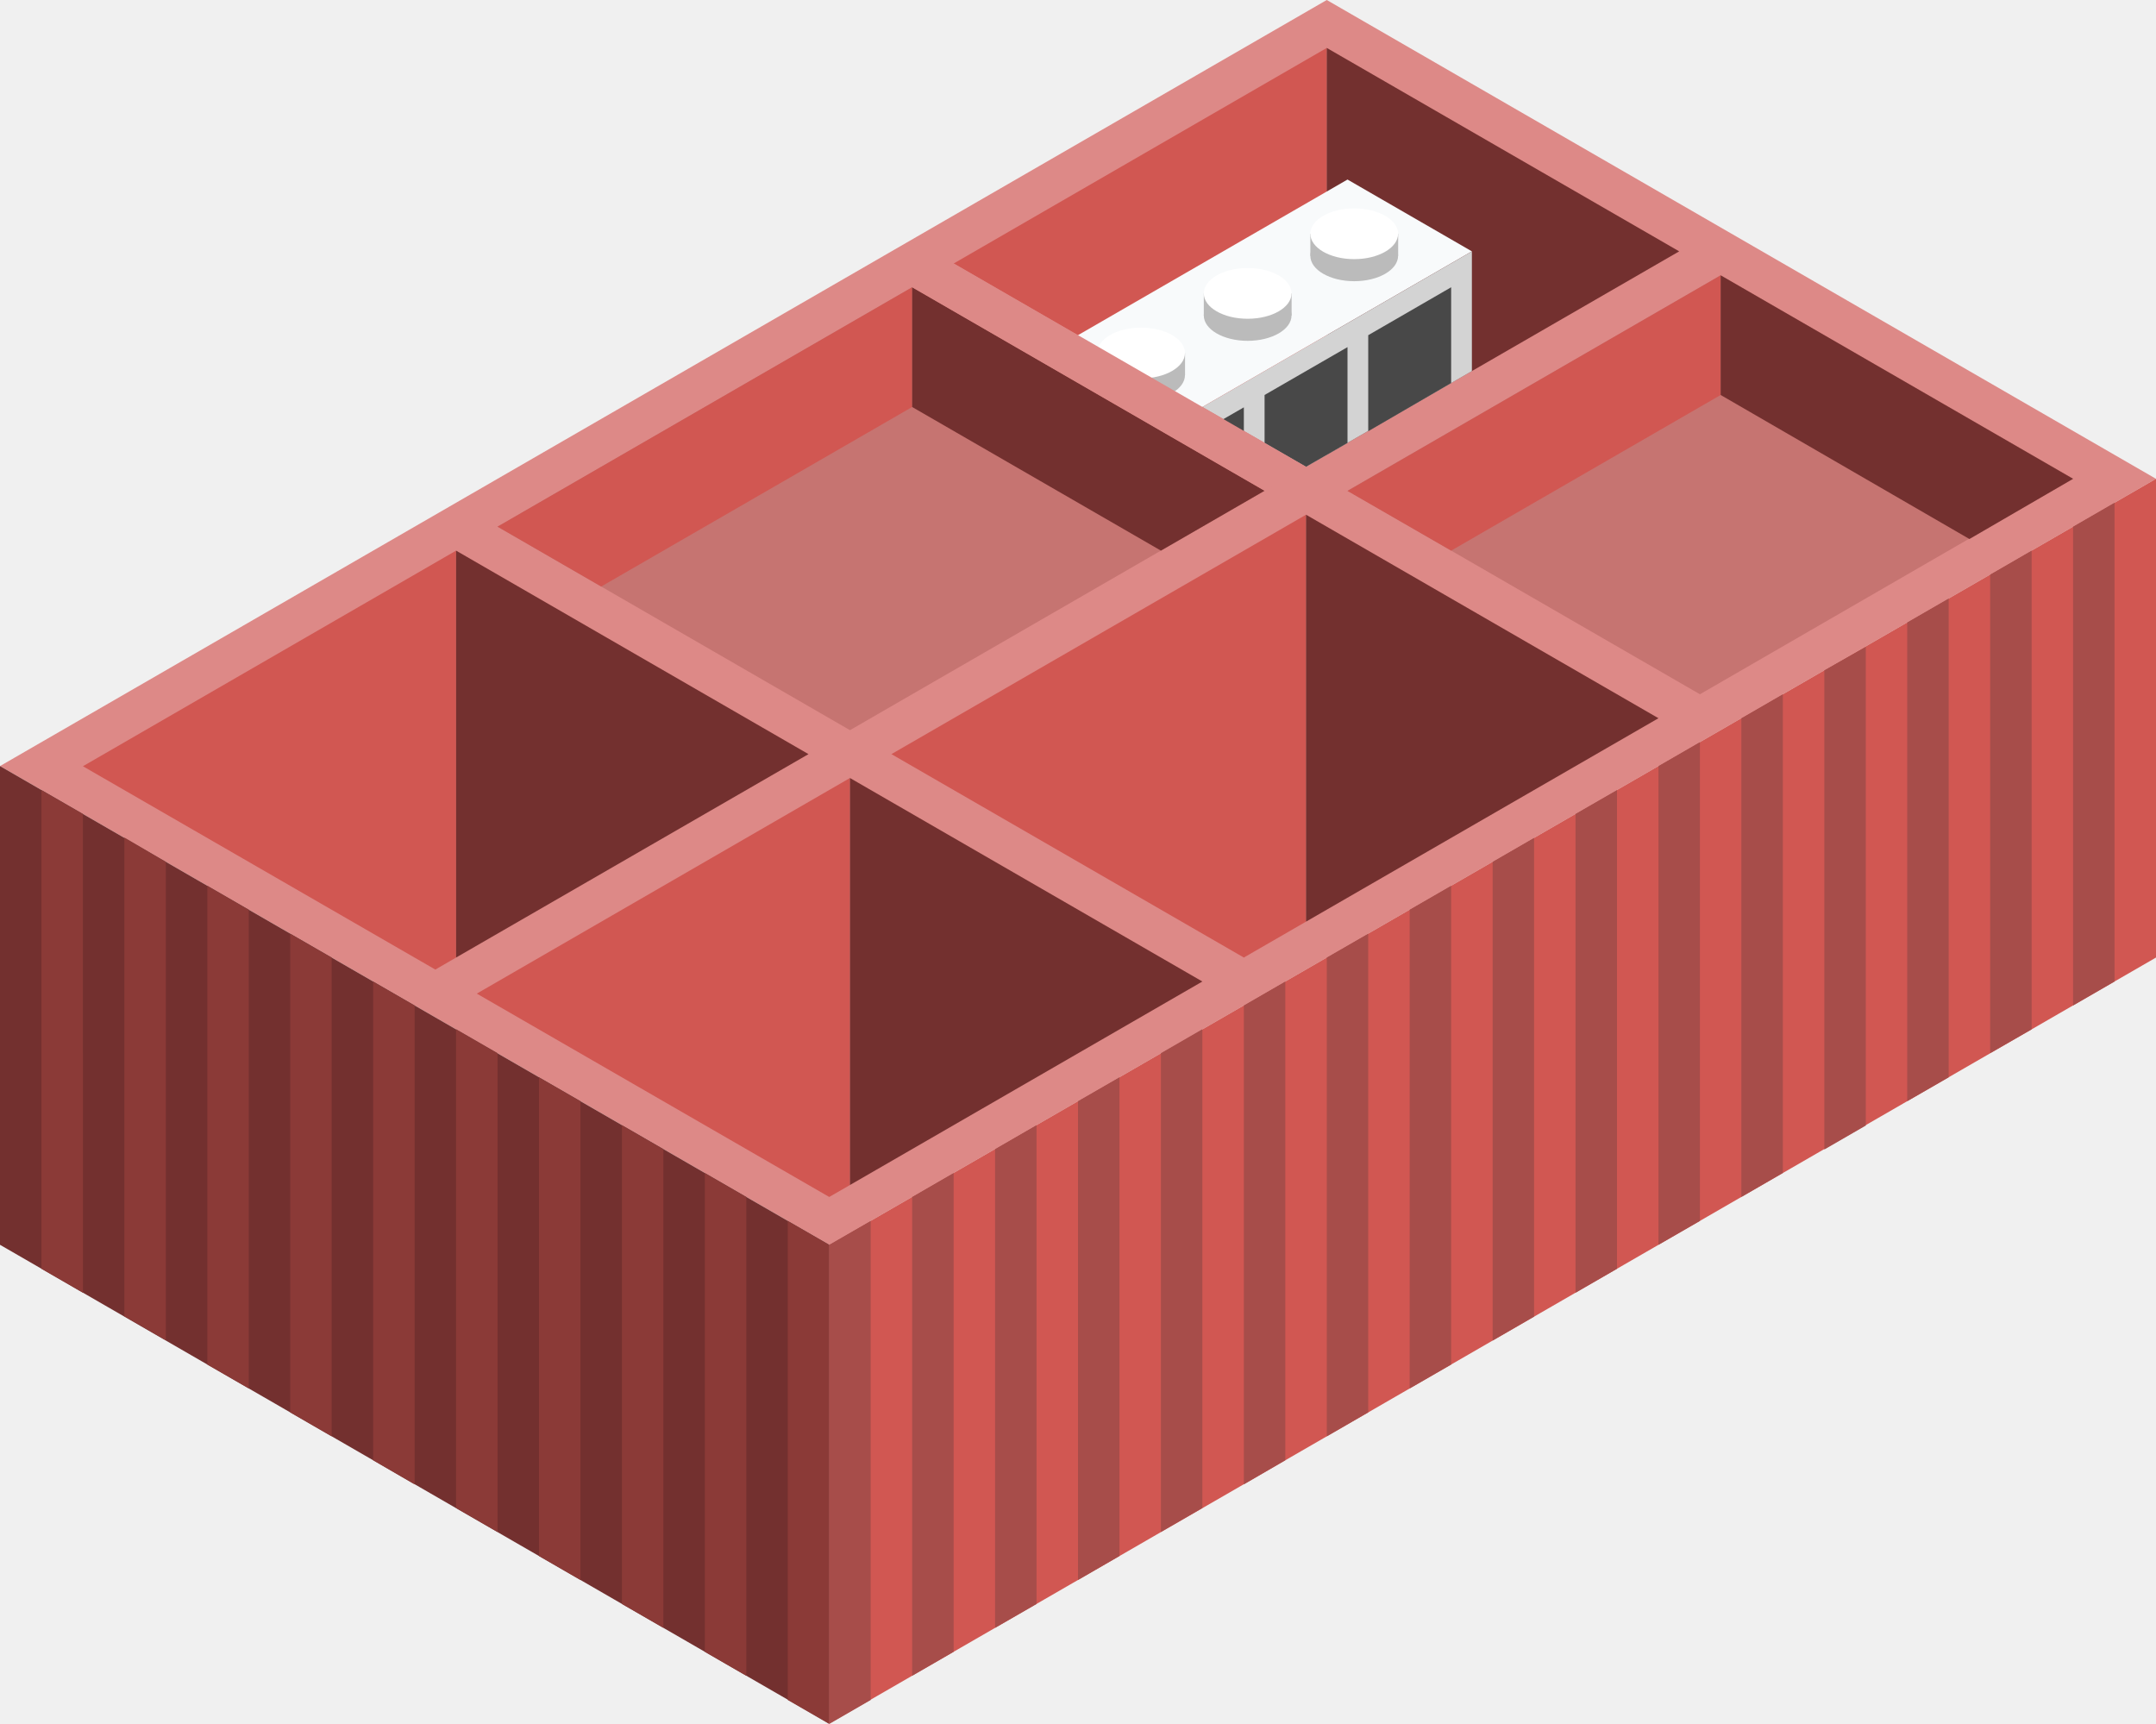
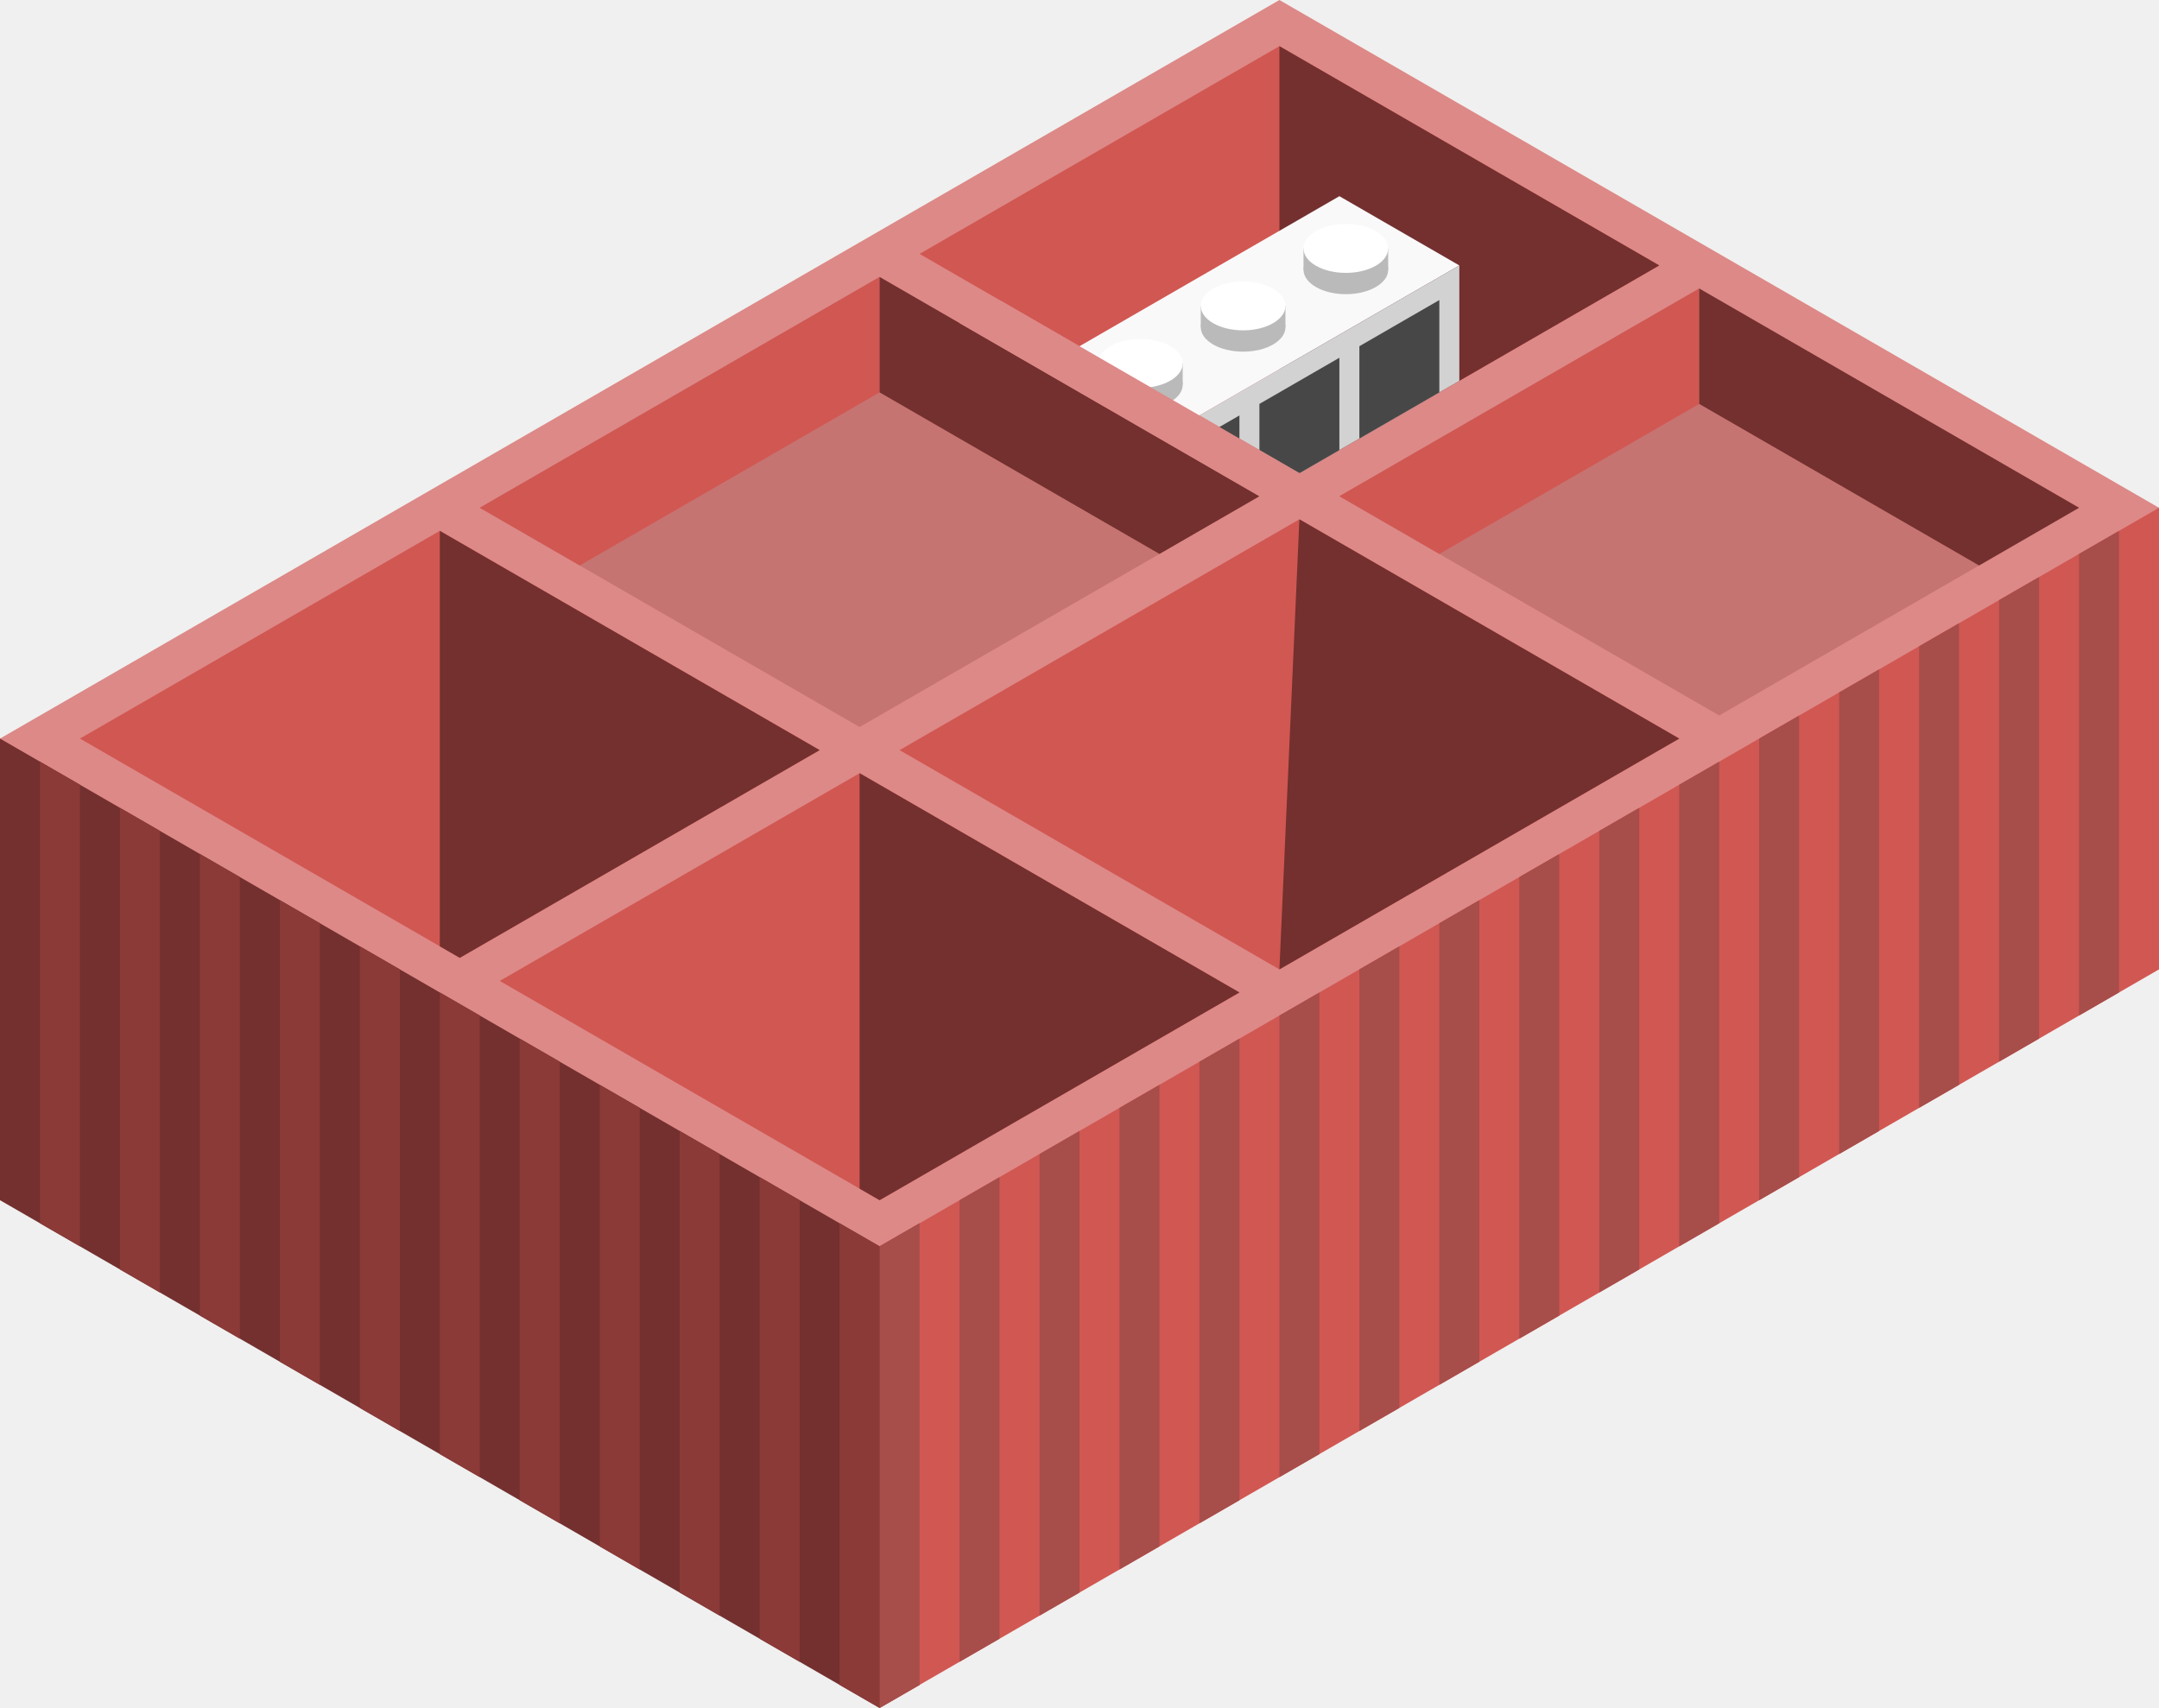
- <svg xmlns="http://www.w3.org/2000/svg" id="Layer_1" data-name="Layer 1" viewBox="0 0 270 215.886">
+ <svg xmlns="http://www.w3.org/2000/svg" id="Layer_1" data-name="Layer 1" viewBox="0 0 270 213.62">
  <defs>
    <style>
      .top-prim {
        fill: #dd8987;
      }

      .exterior-L-prim {
        fill: #73302f;
      }

      .exterior-R-prim {
        fill: #d15752;
      }

      .top-dark {
        fill: #c67471;
      }

+       .cls-1 {
+         fill: #f9f9fa;
+       }
+ 
+       .cls-2 {
+         fill: #d2d2d2;
+       }
+ 
      .cls-3 {
-         fill: #f8fafb;
+         fill: #474747;
      }

      .cls-4 {
-         fill: #d3d3d3;
+         fill: #bababa;
      }

      .cls-5 {
-         fill: #484848;
-       }
- 
-       .cls-6 {
-         fill: #bbb;
-       }
- 
-       .cls-7 {
        fill: #fff;
      }

      .exterior-R-dark {
        fill: #a74d4a;
      }

      .exterior-L-light {
        fill: #8b3a37;
      }
    </style>
  </defs>
  <g id="Group">
-     <path id="Path" class="top-prim" d="M0,95.933,166.154,0,270,59.961,103.846,155.883Z" />
-     <path id="Path-2" class="exterior-L-prim" d="M103.846,155.883v59.961L0,155.883v-59.95Z" />
-     <path id="Path-3" class="exterior-R-prim" d="M270,59.961v59.95l-166.154,95.933V155.883Z" />
-     <path id="Path-4" class="exterior-R-prim" d="M54.519,121.417l2.596-1.506V68.954l-46.731,27Z" />
-     <path id="Path-5" class="top-dark" d="M168.75,61.456,212.885,86.94l46.731-27L215.481,34.477Z" />
-     <path id="Path-6" class="top-dark" d="M62.308,65.953l44.135,25.484,51.923-29.98L114.231,35.972Z" />
-     <path id="Path-7" class="exterior-R-prim" d="M103.846,149.892l2.596-1.495V97.428l-46.731,27Z" />
-     <path id="Path-8" class="exterior-R-prim" d="M163.558,58.455l2.596-1.495V6.002l-46.731,27Z" />
-     <path id="Path-9" class="exterior-R-prim" d="M181.731,68.954l33.75-19.492V34.477l-46.731,27Z" />
-     <path id="Path-10" class="exterior-R-prim" d="M75.288,73.45l38.942-22.483V35.972l-51.923,29.98Z" />
-     <path id="Path-11" class="exterior-R-prim" d="M155.769,119.911l7.788-4.497V64.457l-51.923,29.98Z" />
-     <path id="Path-12" class="exterior-L-prim" d="M163.558,64.457v50.957l44.135-25.473Z" />
-     <path id="Path-13" class="exterior-L-prim" d="M57.115,68.954v50.957L101.25,94.438Z" />
-     <path id="Path-14" class="exterior-L-prim" d="M106.442,97.428v50.968l44.135-25.484Z" />
-     <path id="Path-15" class="exterior-L-prim" d="M166.154,6.002V56.96l44.135-25.484Z" />
-     <path id="Path-16" class="exterior-L-prim" d="M215.481,34.477v14.985L246.635,67.5l12.981-7.539Z" />
-     <path id="Path-17" class="exterior-L-prim" d="M114.231,35.972V50.968l31.154,17.986,12.981-7.498Z" />
-     <g id="Group-2">
-       <path id="Path-18" class="cls-3" d="M132.404,43.47l15.577,8.993,36.346-20.987L168.75,22.483Z" />
-       <path id="Path-19" class="cls-4" d="M184.327,31.476V46.471L163.558,58.455l-12.981-7.487Z" />
-       <path id="Path-20" class="cls-5" d="M150.577,54l5.192-2.991v5.992Z" />
-       <path id="Path-21" class="cls-5" d="M158.365,55.464V49.462L168.75,43.47V55.464l-5.192,2.991Z" />
-       <path id="Path-22" class="cls-5" d="M171.346,41.975l10.385-6.002V47.967L171.346,54Z" />
-       <g id="Group-3">
-         <ellipse id="Ellipse" class="cls-6" cx="142.903" cy="46.97" rx="5.494" ry="3.178" />
-         <rect id="Rectangle" class="cls-6" x="137.409" y="44.207" width="10.997" height="2.773" />
-         <ellipse id="Ellipse-2" class="cls-7" cx="142.903" cy="44.207" rx="5.494" ry="3.178" />
+     <path id="Path" class="top-prim" d="M0,98.15V92.376L160,0,270,63.508V69.282L110,161.658Z" />
+     <path id="Path-2" data-name="Path" class="exterior-L-prim" d="M110,155.885l5-2.887v57.735l-5,2.887L0,150.111V92.376Z" />
+     <path id="Path-3" data-name="Path" class="exterior-R-prim" d="M270,63.508v57.735L110,213.62v-57.735Z" />
+     <path id="Path-4" data-name="Path" class="exterior-R-prim" d="M57.5,119.8l45-25.981L55,66.395,10,92.376Z" />
+     <path id="Path-5" data-name="Path" class="top-dark" d="M167.5,62.065,215,89.489l45-25.981L212.5,36.084Z" />
+     <path id="Path-6" data-name="Path" class="top-dark" d="M60,63.508l47.5,27.424,50-28.867L110,34.641Z" />
+     <path id="Path-7" data-name="Path" class="exterior-R-prim" d="M110,150.111,155,124.13,107.5,96.706l-45,25.981Z" />
+     <path id="Path-8" data-name="Path" class="exterior-R-prim" d="M162.5,59.178l45-25.981L160,5.774,115,31.754Z" />
+     <path id="Path-9" data-name="Path" class="exterior-R-prim" d="M180,69.282l32.5-18.764V36.084l-45,25.981Z" />
+     <path id="Path-10" data-name="Path" class="exterior-R-prim" d="M72.5,70.725,110,49.075V34.641L60,63.508Z" />
+     <path id="Path-11" data-name="Path" class="exterior-R-prim" d="M160,121.244,210,92.376,162.5,64.952l-50,28.867Z" />
+     <path id="Path-12" data-name="Path" class="exterior-L-prim" d="M167.5,67.839l-5-2.887L160,121.244l7.5-4.33L210,92.376Z" />
+     <path id="Path-13" data-name="Path" class="exterior-L-prim" d="M55,66.395v51.962L57.5,119.8l45-25.981Z" />
+     <path id="Path-14" data-name="Path" class="exterior-L-prim" d="M107.5,96.706v51.962l2.5,1.443L155,124.13Z" />
+     <path id="Path-15" data-name="Path" class="exterior-L-prim" d="M160,5.774V57.735l2.5,1.443,45-25.981Z" />
+     <path id="Path-16" data-name="Path" class="exterior-L-prim" d="M212.5,36.084V50.518l35,20.207L260,63.508Z" />
+     <path id="Path-17" data-name="Path" class="exterior-L-prim" d="M110,34.641V49.075L145,69.282l12.5-7.217Z" />
+     <g id="Group-2" data-name="Group">
+       <path id="Path-18" data-name="Path" class="cls-1" d="M132.5,44.745l15,8.66,35-20.207-15-8.66Z" />
+       <path id="Path-19" data-name="Path" class="cls-2" d="M182.5,33.198V47.631l-20,11.547L150,51.962Z" />
+       <path id="Path-20" data-name="Path" class="cls-3" d="M150,54.848l5-2.887V57.735Z" />
+       <path id="Path-21" data-name="Path" class="cls-3" d="M157.5,56.292V50.518l10-5.774V56.292l-5,2.887Z" />
+       <path id="Path-22" data-name="Path" class="cls-3" d="M170,43.301l10-5.774v11.547l-10,5.774Z" />
+       <g id="Group-3" data-name="Group">
+         <ellipse id="Ellipse" class="cls-4" cx="142.613" cy="48.116" rx="5.295" ry="3.057" />
+         <rect id="Rectangle" class="cls-4" x="137.318" y="45.45" width="10.589" height="2.665" />
+         <ellipse id="Ellipse-2" data-name="Ellipse" class="cls-5" cx="142.613" cy="45.451" rx="5.295" ry="3.057" />
      </g>
-       <g id="Group-4">
-         <ellipse id="Ellipse-3" class="cls-6" cx="156.247" cy="39.503" rx="5.494" ry="3.178" />
-         <rect id="Rectangle-2" class="cls-6" x="150.754" y="36.741" width="10.997" height="2.773" />
-         <ellipse id="Ellipse-4" class="cls-7" cx="156.247" cy="36.741" rx="5.494" ry="3.178" />
+       <g id="Group-4" data-name="Group">
+         <ellipse id="Ellipse-3" data-name="Ellipse" class="cls-4" cx="155.461" cy="40.927" rx="5.295" ry="3.057" />
+         <rect id="Rectangle-2" data-name="Rectangle" class="cls-4" x="150.167" y="38.262" width="10.589" height="2.665" />
+         <ellipse id="Ellipse-4" data-name="Ellipse" class="cls-5" cx="155.461" cy="38.262" rx="5.295" ry="3.057" />
      </g>
-       <g id="Group-5">
-         <ellipse id="Ellipse-5" class="cls-6" cx="169.591" cy="32.036" rx="5.494" ry="3.178" />
-         <rect id="Rectangle-3" class="cls-6" x="164.098" y="29.274" width="10.997" height="2.762" />
-         <ellipse id="Ellipse-6" class="cls-7" cx="169.591" cy="29.274" rx="5.494" ry="3.178" />
+       <g id="Group-5" data-name="Group">
+         <ellipse id="Ellipse-5" data-name="Ellipse" class="cls-4" cx="168.31" cy="33.738" rx="5.295" ry="3.057" />
+         <rect id="Rectangle-3" data-name="Rectangle" class="cls-4" x="163.015" y="31.073" width="10.589" height="2.665" />
+         <ellipse id="Ellipse-6" data-name="Ellipse" class="cls-5" cx="168.31" cy="31.073" rx="5.295" ry="3.057" />
      </g>
    </g>
-     <path id="Path-23" class="top-prim" d="M114.231,35.972l5.192-2.991L163.558,58.455l-5.192,3.001Z" />
-     <path id="Path-24" class="exterior-R-dark" d="M103.846,155.883l5.192-2.991v59.992l-5.192,3.001Z" />
-     <path id="Path-25" class="exterior-L-light" d="M103.846,155.883l-5.192-2.991v59.992l5.192,3.001Z" />
-     <path id="Path-26" class="exterior-L-light" d="M83.077,143.9l-5.192-3.001v59.961l5.192,2.991Z" />
-     <path id="Path-27" class="exterior-L-light" d="M62.308,131.885l-5.192-3.001v59.961l5.192,3.001Z" />
-     <path id="Path-28" class="exterior-L-light" d="M41.538,119.911,36.346,116.92v59.95l5.192,3.001Z" />
-     <path id="Path-29" class="exterior-L-light" d="M20.769,107.927l-5.192-3.043v59.95l5.192,3.001Z" />
-     <path id="Path-30" class="exterior-R-dark" d="M124.615,143.9l5.192-3.001v59.961l-5.192,2.991Z" />
-     <path id="Path-31" class="exterior-R-dark" d="M145.385,131.885l5.192-3.001v59.961l-5.192,3.001Z" />
-     <path id="Path-32" class="exterior-R-dark" d="M166.154,119.911l5.192-2.991v59.95l-5.192,3.001Z" />
-     <path id="Path-33" class="exterior-R-dark" d="M186.923,107.927l5.192-3.001v59.95l-5.192,3.001Z" />
-     <path id="Path-34" class="exterior-R-dark" d="M207.692,95.933l5.192-3.001v59.961l-5.192,2.991Z" />
-     <path id="Path-35" class="exterior-R-dark" d="M228.462,83.939,233.654,81v59.95l-5.192,3.001Z" />
-     <path id="Path-36" class="exterior-R-dark" d="M249.231,71.955l5.192-3.001v59.95l-5.192,2.98Z" />
-     <path id="Path-37" class="exterior-R-dark" d="M114.231,149.892l5.192-3.001v59.961l-5.192,3.001Z" />
-     <path id="Path-38" class="exterior-L-light" d="M93.462,149.892,88.269,146.89v59.961l5.192,3.001Z" />
-     <path id="Path-39" class="exterior-L-light" d="M72.692,137.897,67.5,134.906v59.95l5.192,3.001Z" />
-     <path id="Path-40" class="exterior-L-light" d="M51.923,125.913l-5.192-3.001v59.95l5.192,3.022Z" />
-     <path id="Path-41" class="exterior-L-light" d="M31.154,113.919l-5.192-3.001v59.961l5.192,2.991Z" />
-     <path id="Path-42" class="exterior-L-light" d="M10.385,101.925,5.192,98.934v59.95l5.192,3.001Z" />
-     <path id="Path-43" class="exterior-R-dark" d="M135,137.897l5.192-2.991v59.95L135,197.858Z" />
-     <path id="Path-44" class="exterior-R-dark" d="M155.769,125.913l5.192-3.001v59.95l-5.192,3.022Z" />
-     <path id="Path-45" class="exterior-R-dark" d="M176.538,113.919l5.192-3.001v59.961l-5.192,2.991Z" />
-     <path id="Path-46" class="exterior-R-dark" d="M197.308,101.925,202.5,98.934v59.95l-5.192,3.001Z" />
-     <path id="Path-47" class="exterior-R-dark" d="M218.077,89.941l5.192-3.001v59.95l-5.192,3.001Z" />
-     <path id="Path-48" class="exterior-R-dark" d="M238.846,77.947l5.192-3.001v59.961l-5.192,2.991Z" />
-     <path id="Path-49" class="exterior-R-dark" d="M259.615,65.953l5.192-3.001v59.961l-5.192,3.001Z" />
+     <path id="Path-23" data-name="Path" class="top-prim" d="M120,40.414l5-2.887,42.5,24.537-5,2.887Z" />
+     <path id="Path-24" data-name="Path" class="exterior-R-dark" d="M110,155.885l5-2.887v57.735l-5,2.887Z" />
+     <path id="Path-25" data-name="Path" class="exterior-L-light" d="M110,155.885l-5-2.887v57.735l5,2.887Z" />
+     <path id="Path-26" data-name="Path" class="exterior-L-light" d="M90,144.338l-5-2.887v57.735l5,2.887Z" />
+     <path id="Path-27" data-name="Path" class="exterior-L-light" d="M70,132.791l-5-2.887v57.735l5,2.887Z" />
+     <path id="Path-28" data-name="Path" class="exterior-L-light" d="M50,121.244l-5-2.887v57.735l5,2.887Z" />
+     <path id="Path-29" data-name="Path" class="exterior-L-light" d="M30,109.697,25,106.81v57.735l5,2.887Z" />
+     <path id="Path-30" data-name="Path" class="exterior-R-dark" d="M130,144.338l5-2.887v57.735l-5,2.887Z" />
+     <path id="Path-31" data-name="Path" class="exterior-R-dark" d="M150,132.791l5-2.887v57.735l-5,2.887Z" />
+     <path id="Path-32" data-name="Path" class="exterior-R-dark" d="M170,121.244l5-2.887v57.735l-5,2.887Z" />
+     <path id="Path-33" data-name="Path" class="exterior-R-dark" d="M190,109.697l5-2.887v57.735l-5,2.887Z" />
+     <path id="Path-34" data-name="Path" class="exterior-R-dark" d="M210,98.15l5-2.887v57.735l-5,2.887Z" />
+     <path id="Path-35" data-name="Path" class="exterior-R-dark" d="M230,86.603l5-2.887v57.735l-5,2.887Z" />
+     <path id="Path-36" data-name="Path" class="exterior-R-dark" d="M250,75.055l5-2.887v57.735l-5,2.887Z" />
+     <path id="Path-37" data-name="Path" class="exterior-R-dark" d="M120,150.111l5-2.887v57.735l-5,2.887Z" />
+     <path id="Path-38" data-name="Path" class="exterior-L-light" d="M100,150.111l-5-2.887v57.735l5,2.887Z" />
+     <path id="Path-39" data-name="Path" class="exterior-L-light" d="M80,138.564l-5-2.887v57.735l5,2.887Z" />
+     <path id="Path-40" data-name="Path" class="exterior-L-light" d="M60,127.017,55,124.13v57.735l5,2.887Z" />
+     <path id="Path-41" data-name="Path" class="exterior-L-light" d="M40,115.47l-5-2.887v57.735l5,2.887Z" />
+     <path id="Path-42" data-name="Path" class="exterior-L-light" d="M20,103.923l-5-2.887v57.735l5,2.887Z" />
+     <path id="Path-43" data-name="Path" class="exterior-L-light" d="M10,98.15,5,95.263v57.735l5,2.887Z" />
+     <path id="Path-44" data-name="Path" class="exterior-R-dark" d="M140,138.564l5-2.887v57.735l-5,2.887Z" />
+     <path id="Path-45" data-name="Path" class="exterior-R-dark" d="M160,127.017l5-2.887v57.735l-5,2.887Z" />
+     <path id="Path-46" data-name="Path" class="exterior-R-dark" d="M180,115.47l5-2.887v57.735l-5,2.887Z" />
+     <path id="Path-47" data-name="Path" class="exterior-R-dark" d="M200,103.923l5-2.887v57.735l-5,2.887Z" />
+     <path id="Path-48" data-name="Path" class="exterior-R-dark" d="M220,92.376l5-2.887v57.735l-5,2.887Z" />
+     <path id="Path-49" data-name="Path" class="exterior-R-dark" d="M240,80.829l5-2.887v57.735l-5,2.887Z" />
+     <path id="Path-50" data-name="Path" class="exterior-R-dark" d="M260,69.282l5-2.887V124.13l-5,2.887Z" />
  </g>
</svg>
